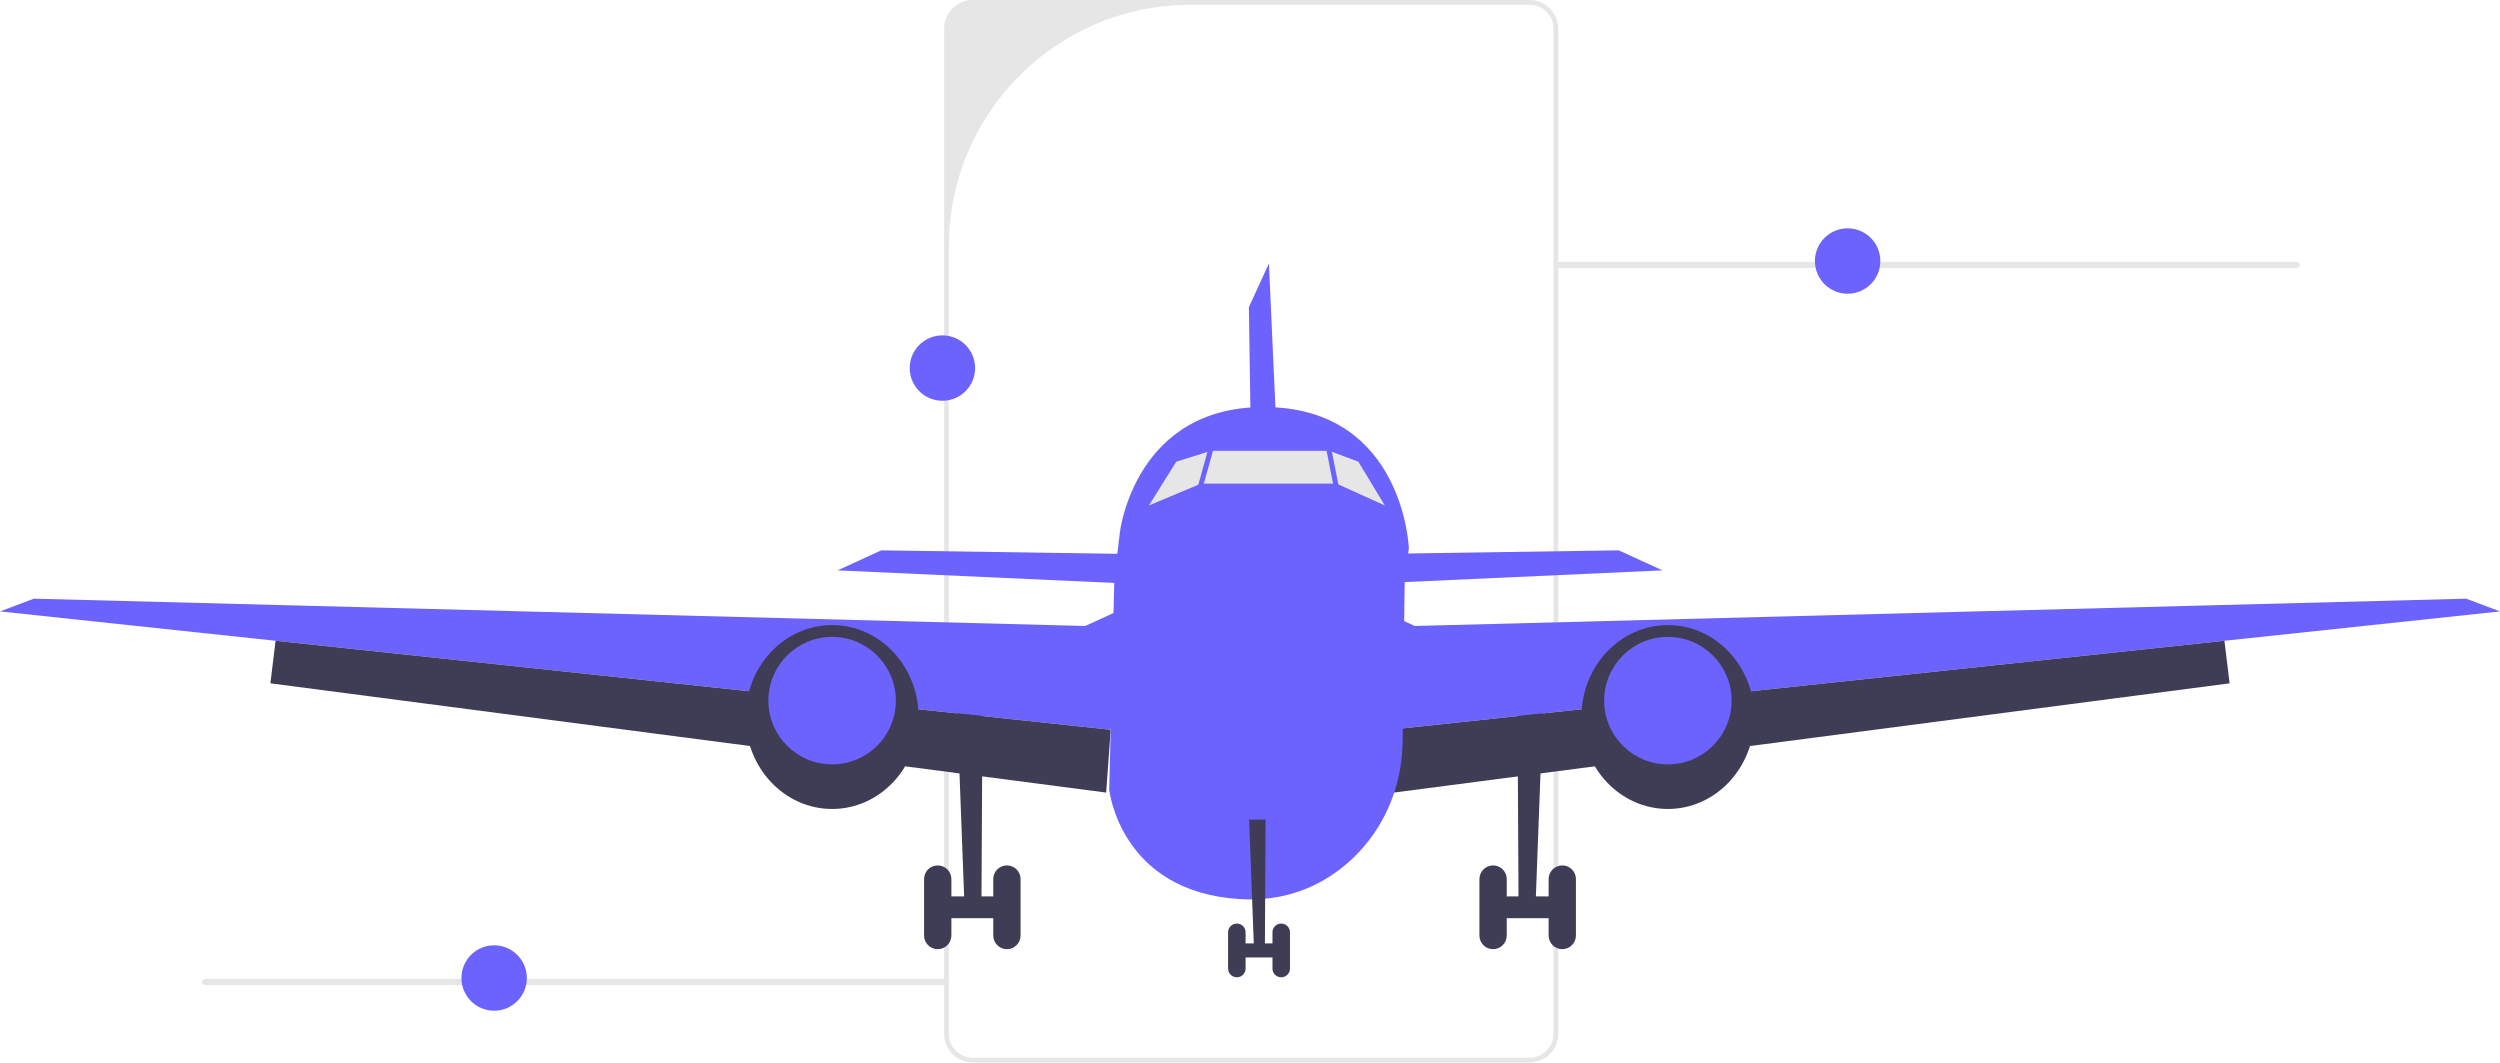
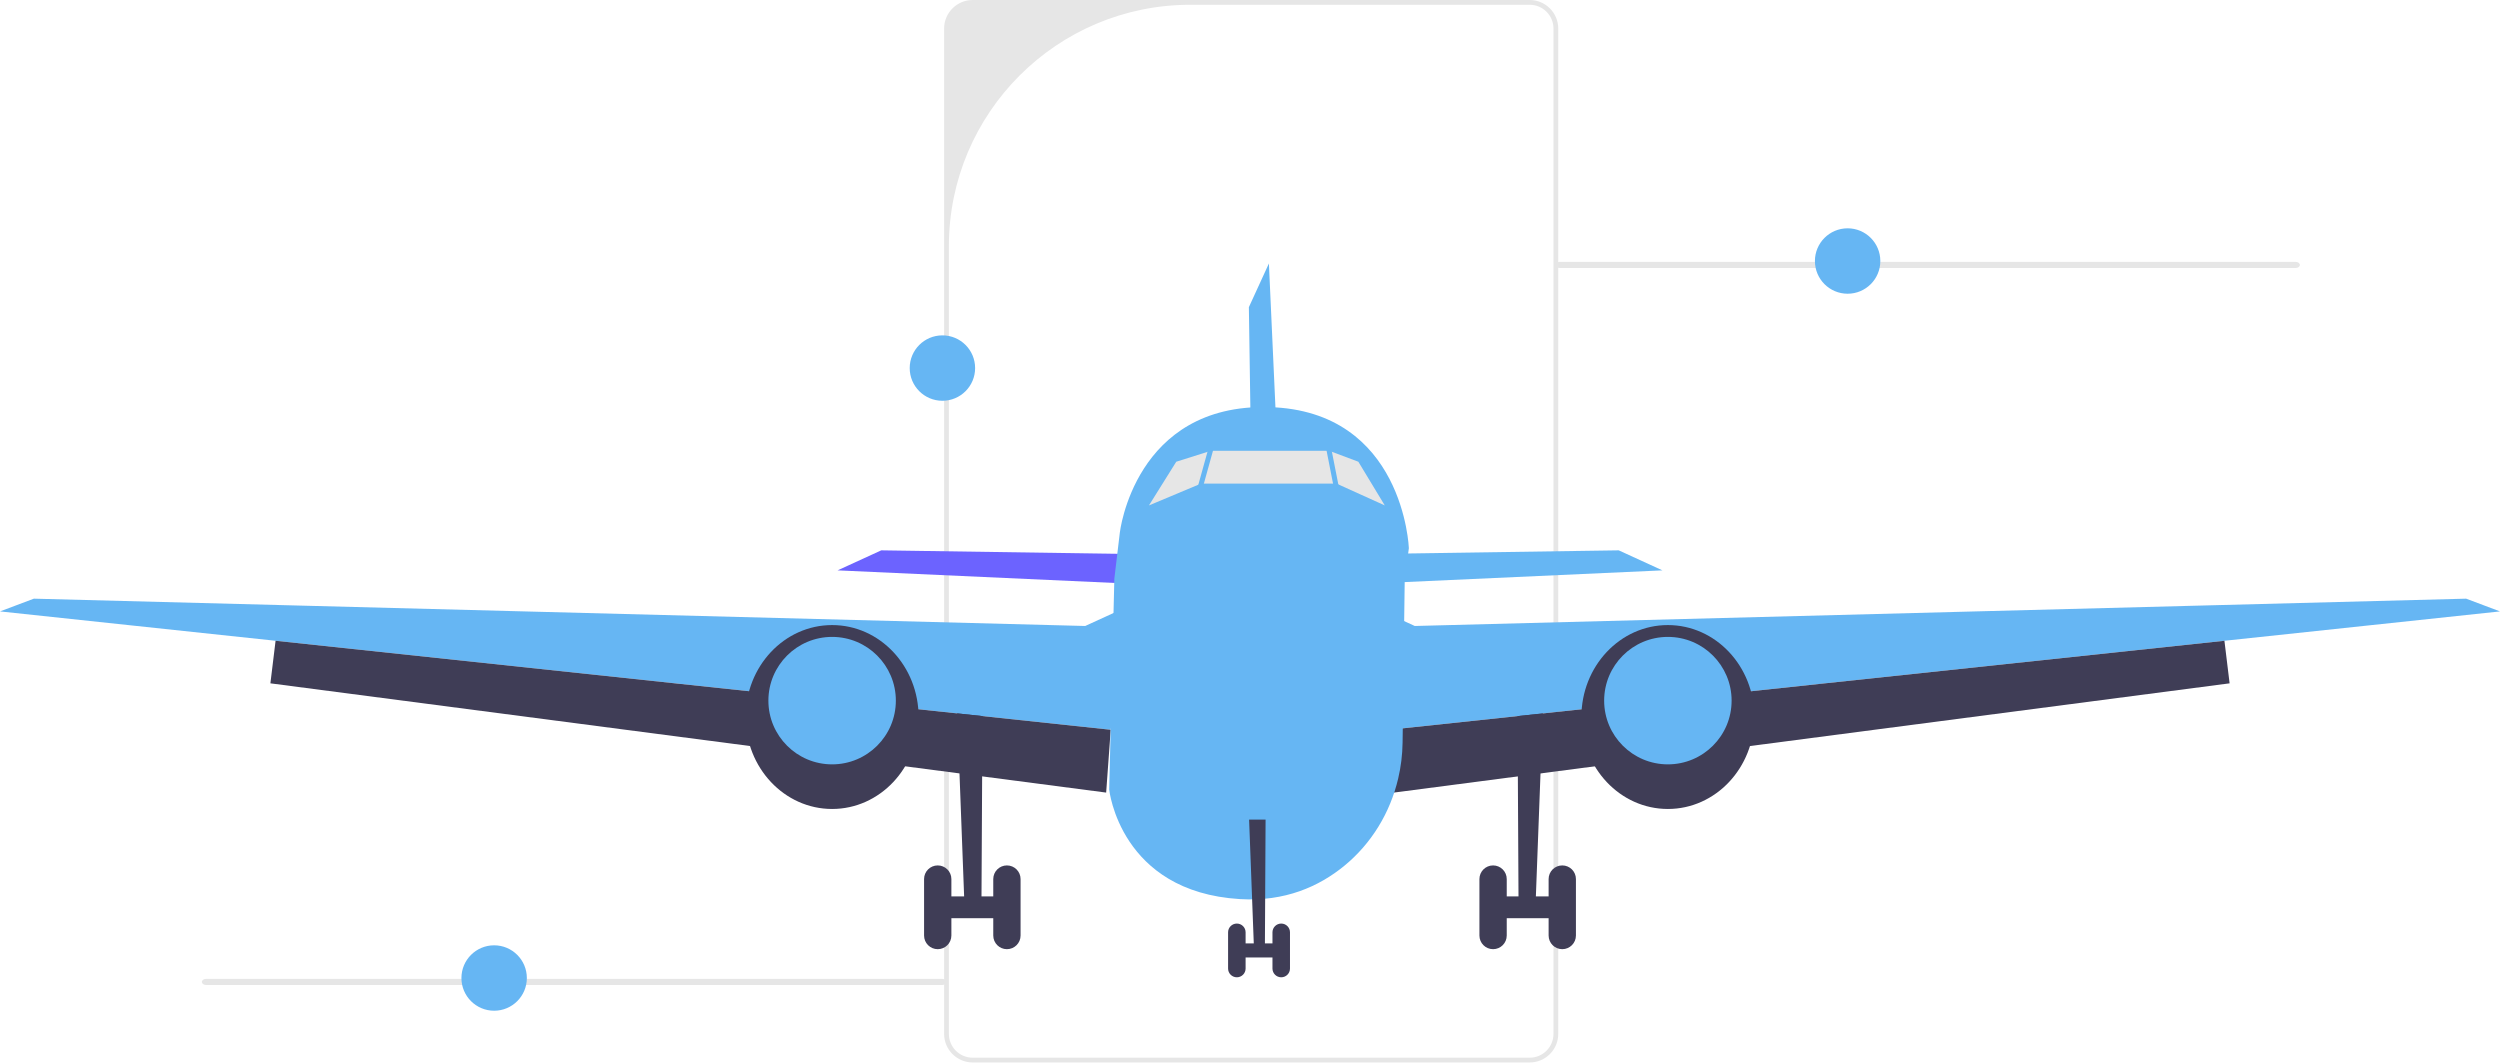
<svg xmlns="http://www.w3.org/2000/svg" width="993.73" height="422.322" viewBox="0 0 993.73 422.322">
  <path d="M608.038,422.322h-221.408c-6.261,0-11.355-5.094-11.355-11.355V11.355c0-6.261,5.094-11.355,11.355-11.355h221.408c6.261,0,11.355,5.094,11.355,11.355V410.967c0,6.261-5.094,11.355-11.355,11.355ZM473.168,1.896c-53.018,0-95.997,42.979-95.997,95.997V410.967c0,5.224,4.235,9.459,9.459,9.459h221.408c5.224,0,9.459-4.235,9.459-9.459V11.355c0-5.224-4.235-9.459-9.459-9.459h-134.87Z" fill="#e6e6e6" />
  <path d="M618.244,105.309c0,.677,.759,1.22,1.704,1.22h292.523c.945,0,1.704-.543,1.704-1.22,0-.677-.759-1.22-1.704-1.22h-292.523c-.945,0-1.704,.544-1.704,1.22h0Z" fill="#e6e6e6" />
  <polygon points="380.339 279.582 383.234 356.301 376.187 356.301 376.187 364.986 395.883 364.986 395.883 356.301 390.138 356.301 390.548 279.582 380.339 279.582" fill="#3f3d56" />
  <path d="M372.739,343.997h-0c2.998,0,5.428,2.43,5.428,5.428v22.437c0,2.998-2.43,5.428-5.428,5.428h0c-2.998,0-5.428-2.43-5.428-5.428v-22.437c0-2.998,2.43-5.428,5.428-5.428Z" fill="#3f3d56" />
  <path d="M400.242,343.997h-0c2.998,0,5.428,2.43,5.428,5.428v22.437c0,2.998-2.43,5.428-5.428,5.428h0c-2.998,0-5.428-2.43-5.428-5.428v-22.437c0-2.998,2.43-5.428,5.428-5.428Z" fill="#3f3d56" />
  <polygon points="444.392 231.781 332.932 226.715 350.303 218.754 448.011 220.201 444.392 231.781" fill="#6c63ff" />
-   <polygon points="0 243.032 13.461 237.965 431.364 248.822 448.735 240.86 441.497 290.076 109.538 254.704 0 243.032" fill="#6c63ff" />
+   <polygon points="0 243.032 13.461 237.965 431.364 248.822 448.735 240.86 441.497 290.076 109.538 254.704 0 243.032" fill="#66b6f3" />
  <polygon points="107.479 271.62 109.538 254.704 441.497 290.076 439.688 315.046 107.479 271.62" fill="#3f3d56" />
  <ellipse cx="330.761" cy="285.01" rx="34.379" ry="36.55" fill="#3f3d56" />
-   <circle cx="330.761" cy="278.496" r="25.332" fill="#6c63ff" />
+   <circle cx="330.761" cy="278.496" r="25.332" fill="#66b6f3" />
  <polygon points="613.391 279.582 610.496 356.301 617.543 356.301 617.543 364.986 597.848 364.986 597.848 356.301 603.592 356.301 603.182 279.582 613.391 279.582" fill="#3f3d56" />
  <rect x="615.563" y="343.997" width="10.857" height="33.293" rx="5.428" ry="5.428" fill="#3f3d56" />
  <rect x="588.06" y="343.997" width="10.857" height="33.293" rx="5.428" ry="5.428" fill="#3f3d56" />
-   <polygon points="549.338 231.781 660.798 226.715 643.428 218.754 545.719 220.201 549.338 231.781" fill="#6c63ff" />
-   <polygon points="509.444 216.188 504.378 104.728 496.416 122.099 497.864 219.807 509.444 216.188" fill="#6c63ff" />
-   <polygon points="993.73 243.032 980.269 237.965 562.366 248.822 544.996 240.86 552.233 290.076 884.192 254.704 993.73 243.032" fill="#6c63ff" />
+   <polygon points="549.338 231.781 660.798 226.715 643.428 218.754 545.719 220.201 549.338 231.781" fill="#66b6f3" />
+   <polygon points="509.444 216.188 504.378 104.728 496.416 122.099 497.864 219.807 509.444 216.188" fill="#66b6f3" />
+   <polygon points="993.73 243.032 980.269 237.965 562.366 248.822 544.996 240.86 552.233 290.076 884.192 254.704 993.73 243.032" fill="#66b6f3" />
  <polygon points="886.251 271.62 884.192 254.704 552.233 290.076 554.043 315.046 886.251 271.62" fill="#3f3d56" />
  <ellipse cx="662.969" cy="285.01" rx="34.379" ry="36.55" fill="#3f3d56" />
-   <circle cx="662.969" cy="278.496" r="25.332" fill="#6c63ff" />
-   <path d="M560.014,217.897l-1.643,12.106-.854,65.168c-.065,4.849-.651,9.641-1.752,14.287-3.17,13.534-10.574,25.846-21.51,34.77-9.923,8.106-23.457,14.244-41.37,13.158-47.769-2.895-51.988-43.549-51.988-43.549l1.802-73.723,.246-10.111,2.171-18.244s5.79-51.387,59.349-49.94c53.559,1.448,55.549,56.077,55.549,56.077Z" fill="#6c63ff" />
+   <circle cx="662.969" cy="278.496" r="25.332" fill="#66b6f3" />
+   <path d="M560.014,217.897l-1.643,12.106-.854,65.168c-.065,4.849-.651,9.641-1.752,14.287-3.17,13.534-10.574,25.846-21.51,34.77-9.923,8.106-23.457,14.244-41.37,13.158-47.769-2.895-51.988-43.549-51.988-43.549l1.802-73.723,.246-10.111,2.171-18.244s5.79-51.387,59.349-49.94c53.559,1.448,55.549,56.077,55.549,56.077Z" fill="#66b6f3" />
  <polygon points="456.696 200.903 467.553 183.533 481.304 179.19 528.349 179.19 539.929 183.533 550.438 200.903 531.244 192.218 477.4 192.218 456.696 200.903" fill="#e6e6e6" />
  <g>
    <polygon points="496.509 325.785 498.366 375.001 493.846 375.001 493.846 380.573 506.48 380.573 506.48 375.001 502.795 375.001 503.058 325.785 496.509 325.785" fill="#3f3d56" />
    <path d="M491.634,367.108h0c1.923,0,3.482,1.559,3.482,3.482v14.393c0,1.923-1.559,3.482-3.482,3.482h0c-1.923,0-3.482-1.559-3.482-3.482v-14.393c0-1.923,1.559-3.482,3.482-3.482Z" fill="#3f3d56" />
    <path d="M509.277,367.108h0c1.923,0,3.482,1.559,3.482,3.482v14.393c0,1.923-1.559,3.482-3.482,3.482h0c-1.923,0-3.482-1.559-3.482-3.482v-14.393c0-1.923,1.559-3.482,3.482-3.482Z" fill="#3f3d56" />
  </g>
-   <rect x="460.318" y="185.79" width="37.363" height="2" transform="translate(170.8337 598.33) rotate(-74.47739)" fill="#6c63ff" />
-   <rect x="530" y="174.108" width="2" height="37.363" transform="translate(-27.20847 106.0012) rotate(-11.11698)" fill="#6c63ff" />
-   <circle cx="734.416" cy="103.754" r="13" fill="#6c63ff" />
-   <circle cx="374.602" cy="146.306" r="13" fill="#6c63ff" />
+   <rect x="460.318" y="185.79" width="37.363" height="2" transform="translate(170.8337 598.33) rotate(-74.47739)" fill="#66b6f3" />
+   <rect x="530" y="174.108" width="2" height="37.363" transform="translate(-27.20847 106.0012) rotate(-11.11698)" fill="#66b6f3" />
+   <circle cx="734.416" cy="103.754" r="13" fill="#66b6f3" />
+   <circle cx="374.602" cy="146.306" r="13" fill="#66b6f3" />
  <path d="M80.244,390.309c0,.677,.759,1.22,1.704,1.22H374.471c.945,0,1.704-.543,1.704-1.22,0-.677-.759-1.22-1.704-1.22H81.948c-.945,0-1.704,.544-1.704,1.22Z" fill="#e6e6e6" />
-   <circle cx="196.416" cy="388.754" r="13" fill="#6c63ff" />
+   <circle cx="196.416" cy="388.754" r="13" fill="#66b6f3" />
</svg>
